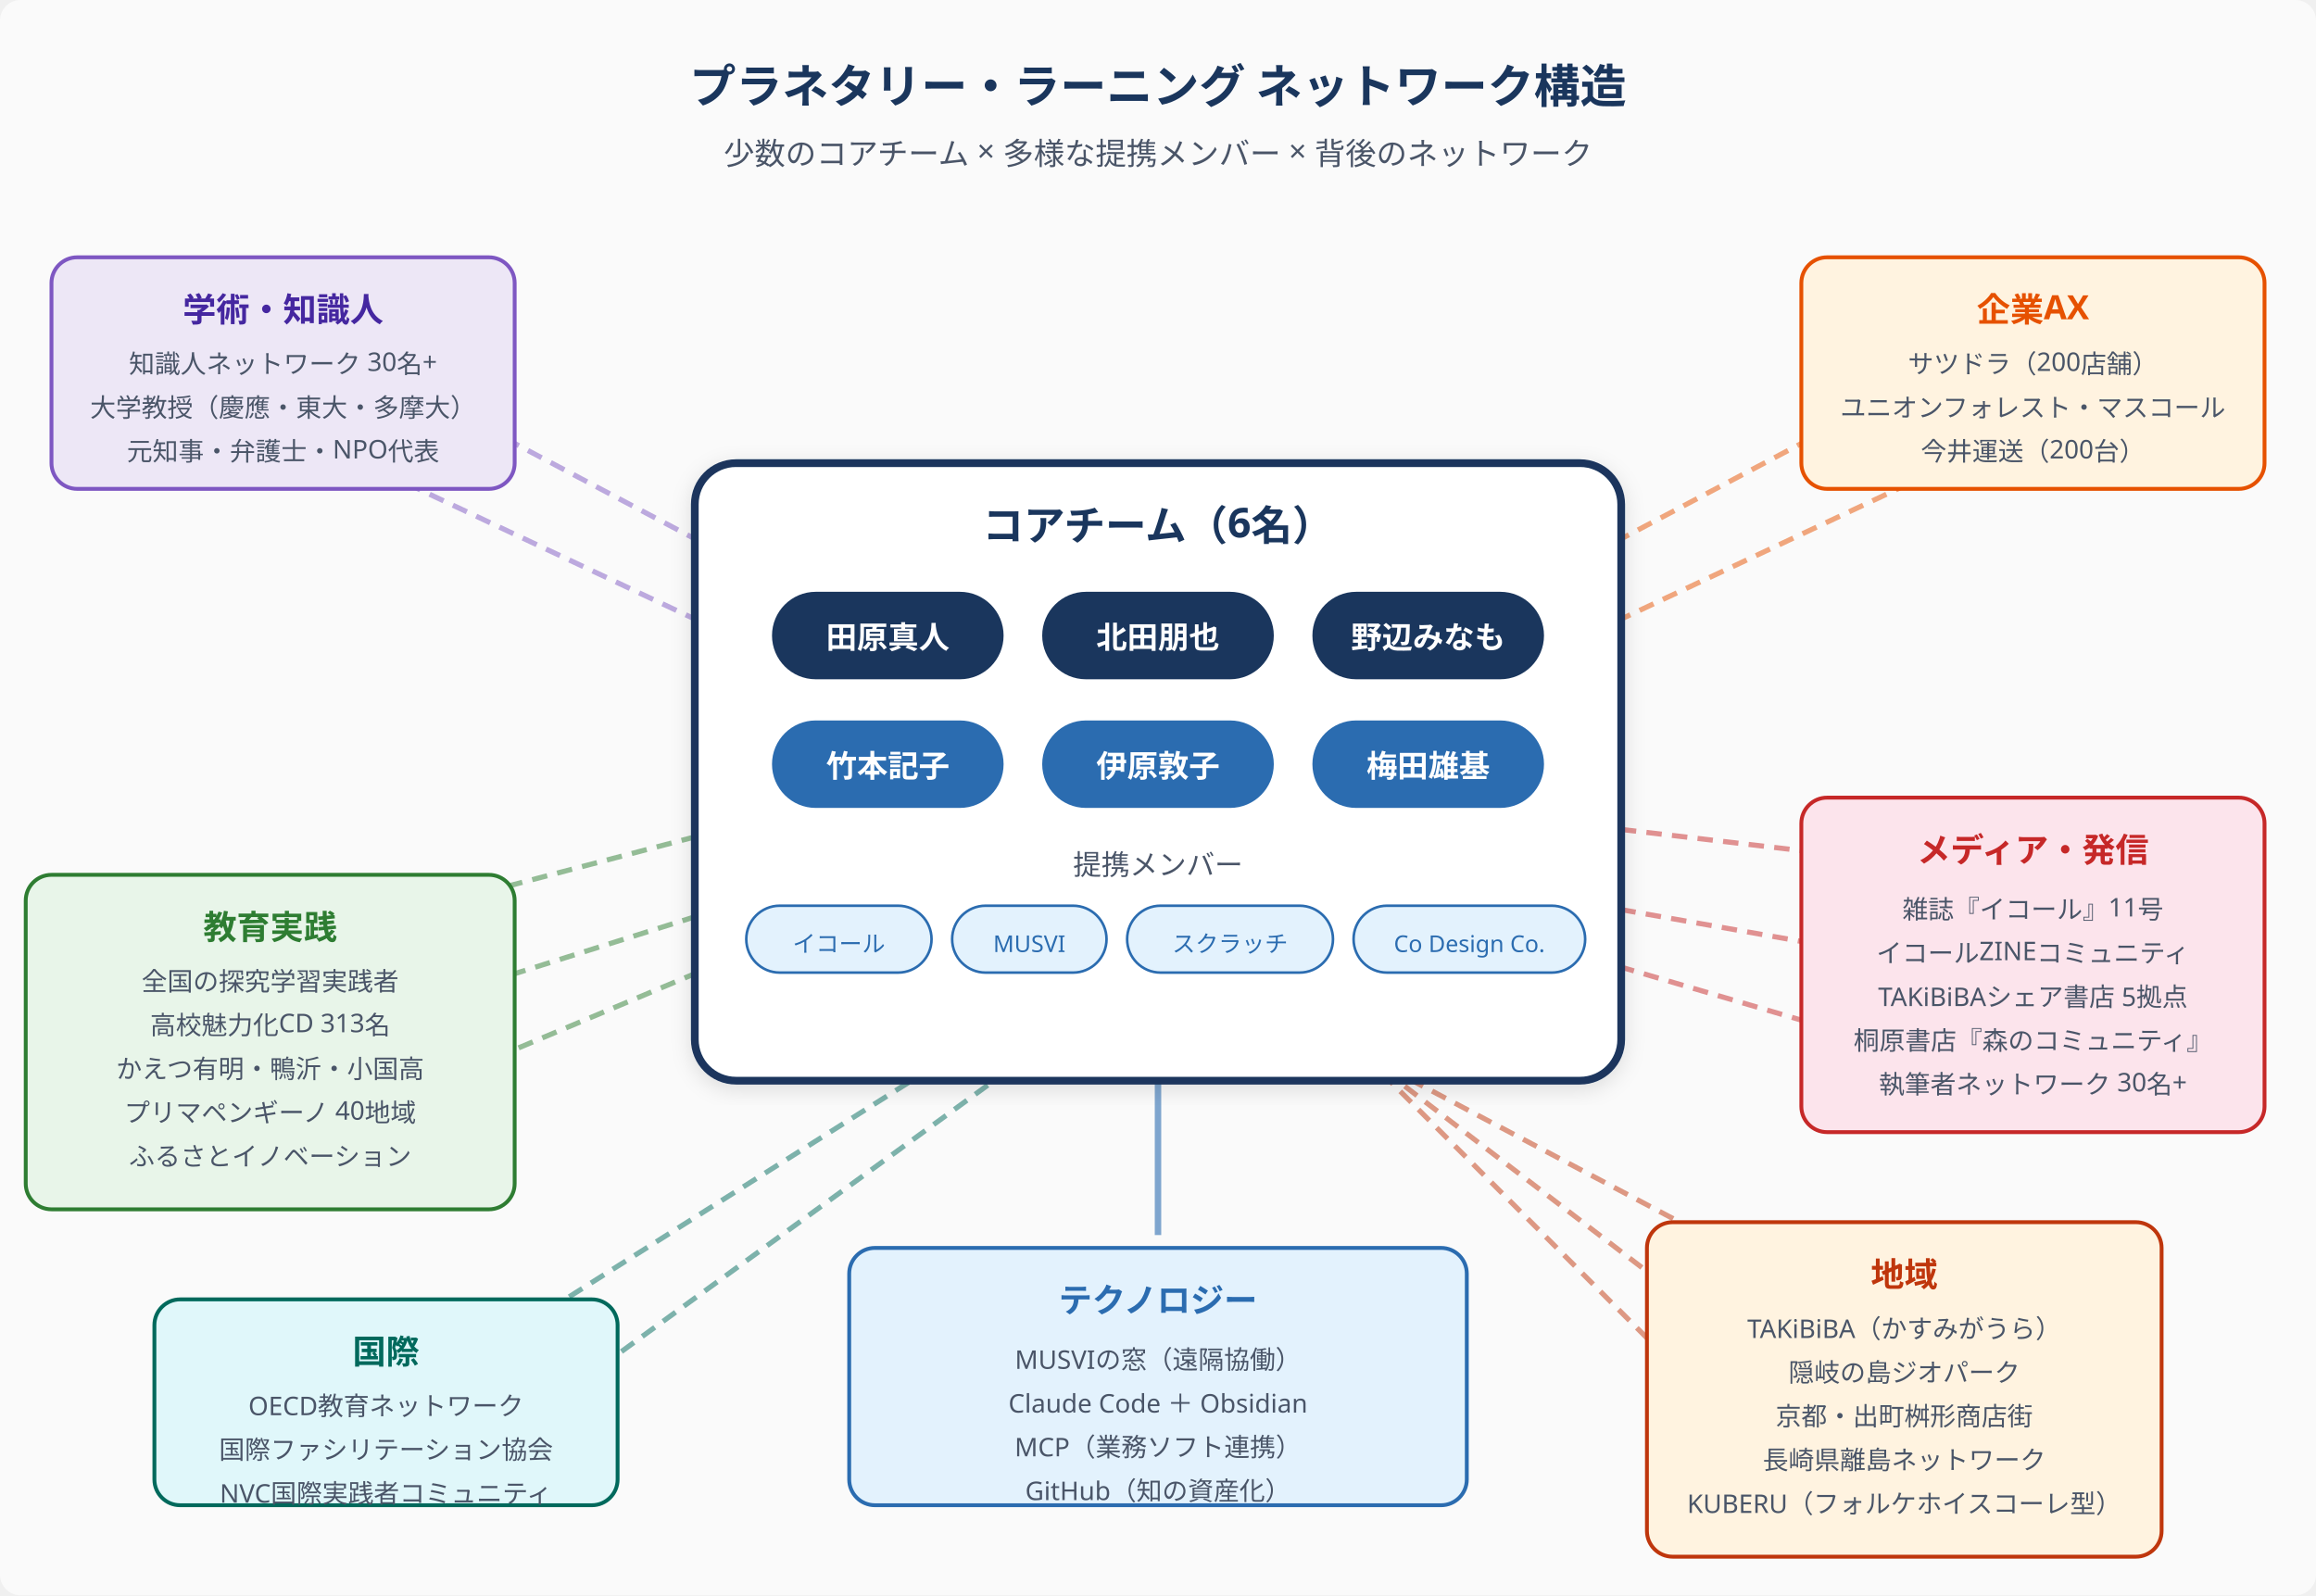
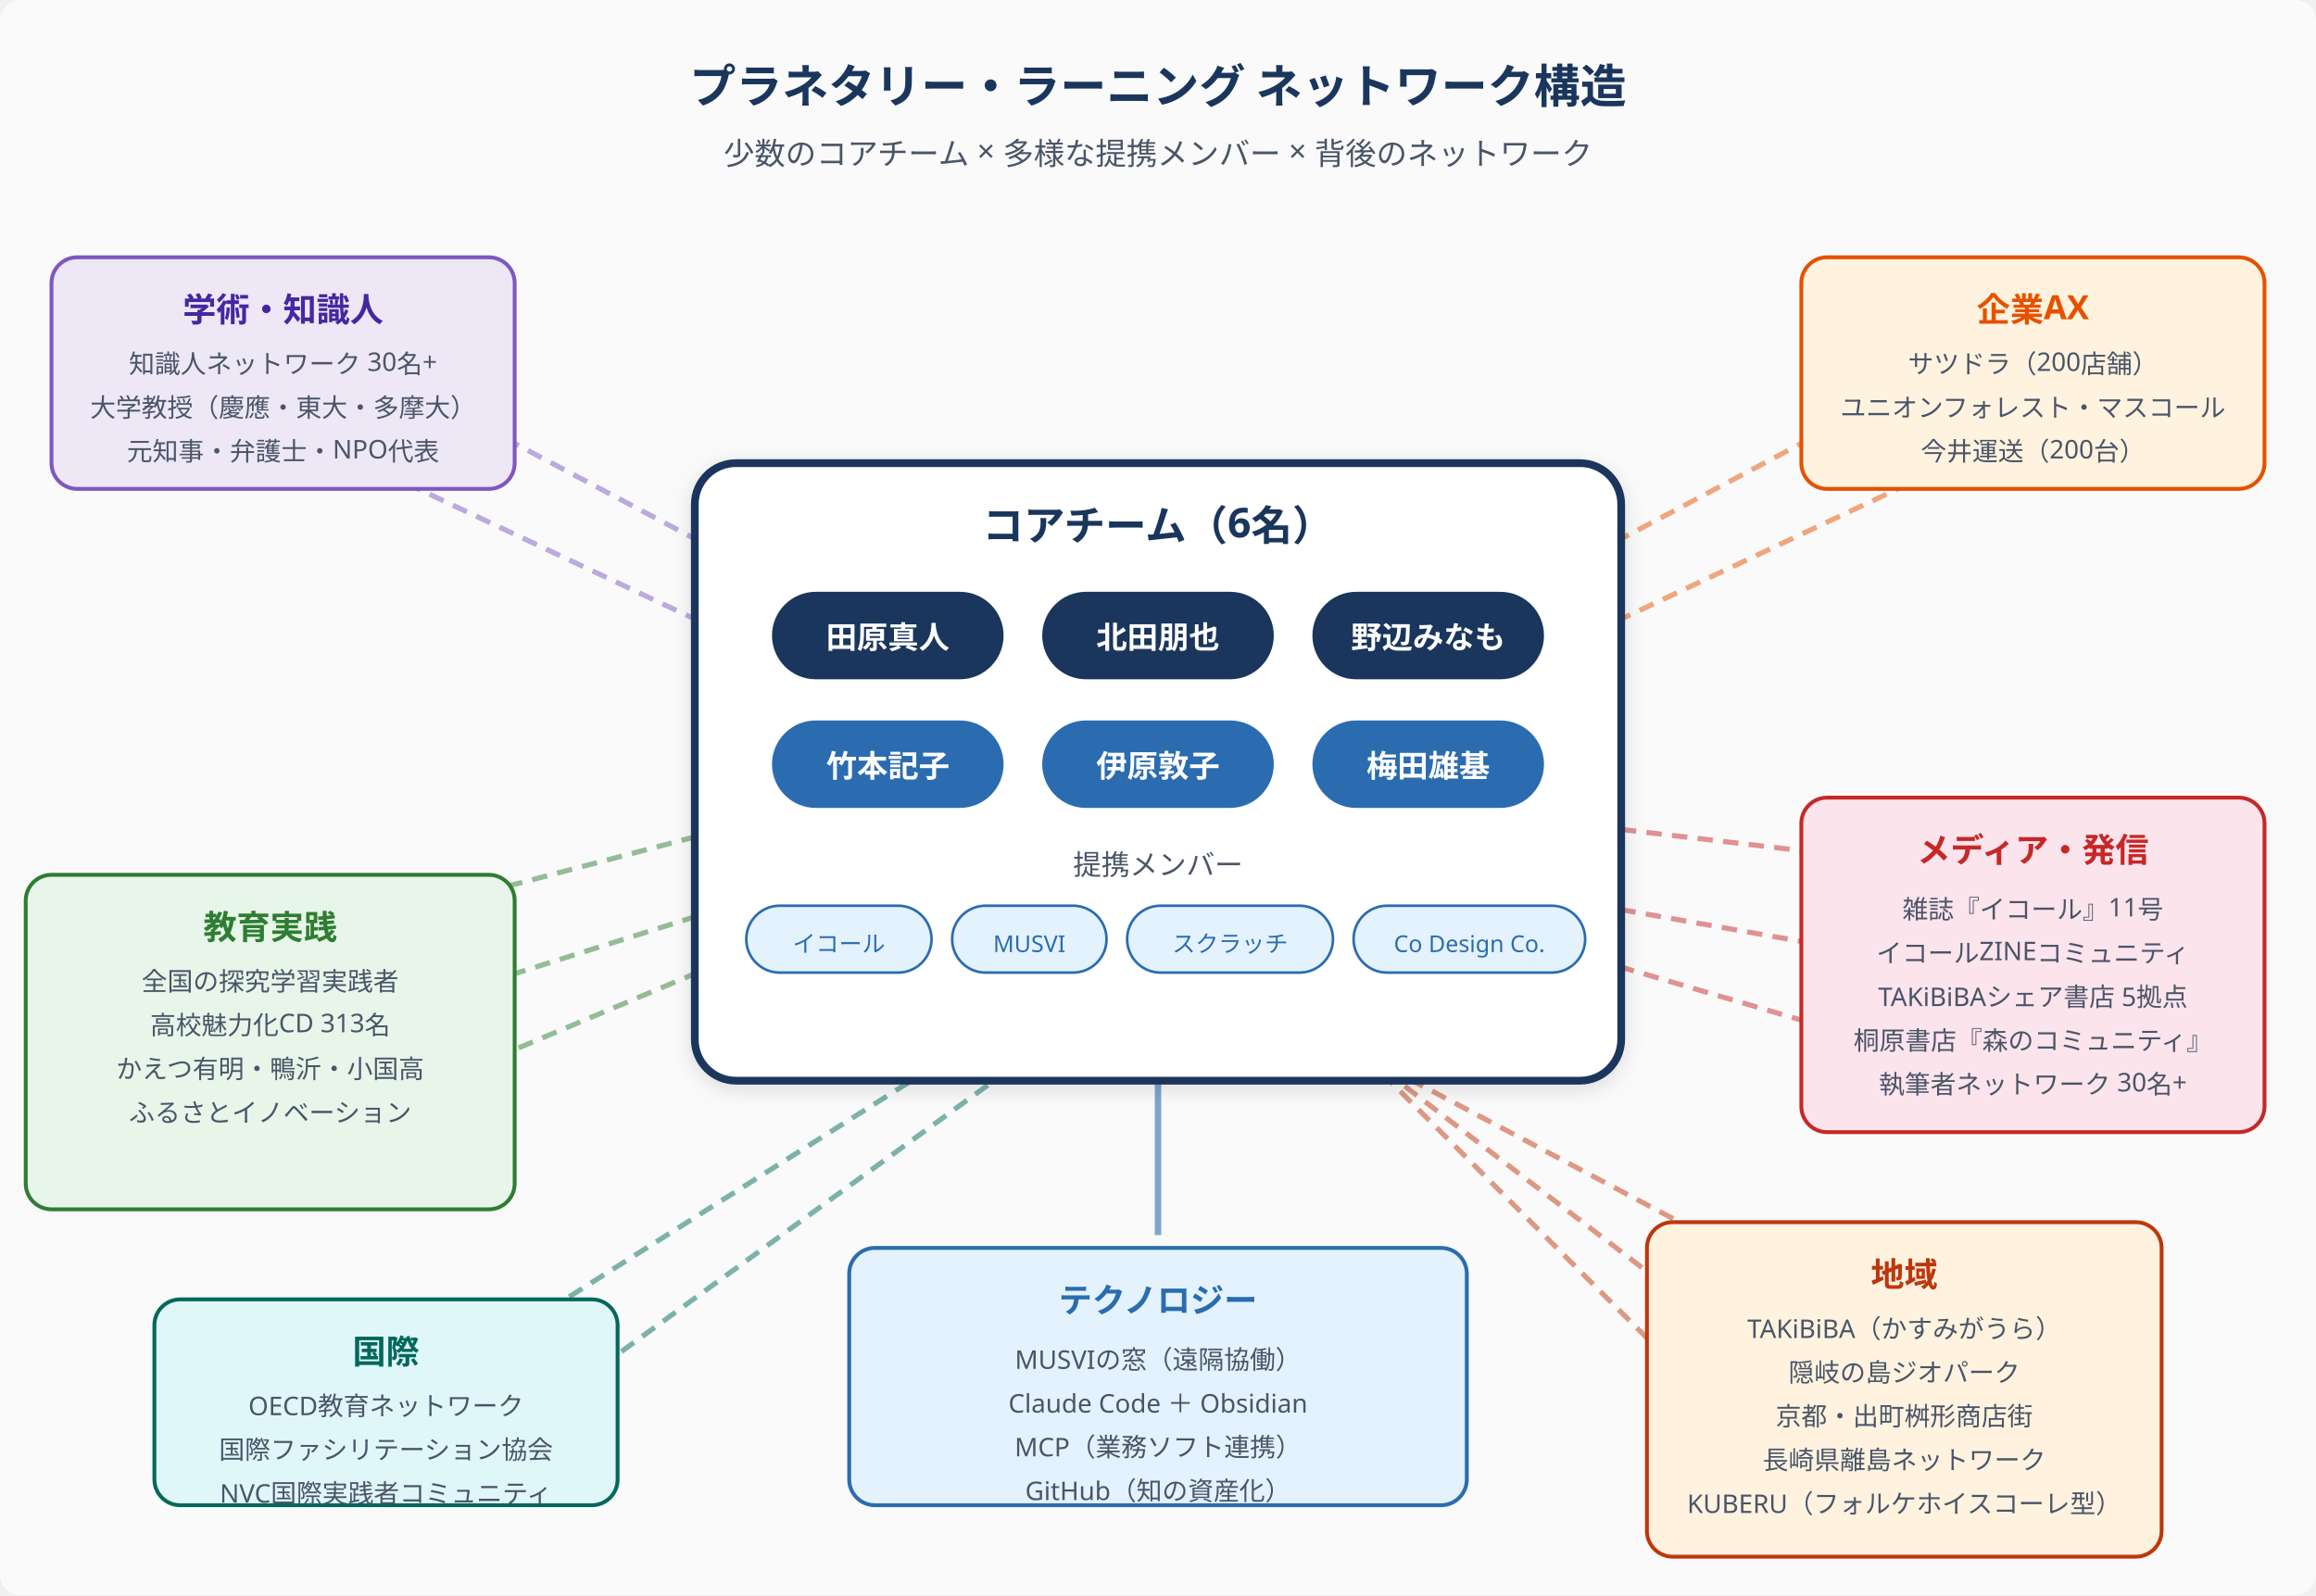
<svg xmlns="http://www.w3.org/2000/svg" viewBox="0 0 900 620" font-family="'Hiragino Kaku Gothic ProN','Noto Sans JP','Yu Gothic',sans-serif">
  <defs>
    <filter id="shadow" x="-4%" y="-4%" width="108%" height="108%">
      <feDropShadow dx="0" dy="2" stdDeviation="4" flood-opacity="0.12" />
    </filter>
  </defs>
  <rect width="900" height="620" fill="#fafafa" rx="8" />
  <line x1="290" y1="220" x2="120" y2="130" stroke="#7e57c2" stroke-width="2" stroke-dasharray="6,4" opacity="0.5" />
  <line x1="290" y1="250" x2="120" y2="170" stroke="#7e57c2" stroke-width="2" stroke-dasharray="6,4" opacity="0.5" />
  <line x1="290" y1="320" x2="100" y2="370" stroke="#2e7d32" stroke-width="2" stroke-dasharray="6,4" opacity="0.5" />
  <line x1="290" y1="350" x2="100" y2="410" stroke="#2e7d32" stroke-width="2" stroke-dasharray="6,4" opacity="0.5" />
  <line x1="290" y1="370" x2="100" y2="450" stroke="#2e7d32" stroke-width="2" stroke-dasharray="6,4" opacity="0.5" />
  <line x1="610" y1="220" x2="780" y2="130" stroke="#e65100" stroke-width="2" stroke-dasharray="6,4" opacity="0.5" />
  <line x1="610" y1="250" x2="780" y2="170" stroke="#e65100" stroke-width="2" stroke-dasharray="6,4" opacity="0.5" />
  <line x1="610" y1="320" x2="780" y2="340" stroke="#c62828" stroke-width="2" stroke-dasharray="6,4" opacity="0.5" />
  <line x1="610" y1="350" x2="780" y2="380" stroke="#c62828" stroke-width="2" stroke-dasharray="6,4" opacity="0.5" />
  <line x1="610" y1="370" x2="780" y2="420" stroke="#c62828" stroke-width="2" stroke-dasharray="6,4" opacity="0.5" />
  <line x1="370" y1="410" x2="180" y2="530" stroke="#00695c" stroke-width="2" stroke-dasharray="6,4" opacity="0.5" />
  <line x1="400" y1="410" x2="180" y2="570" stroke="#00695c" stroke-width="2" stroke-dasharray="6,4" opacity="0.5" />
  <line x1="530" y1="410" x2="700" y2="500" stroke="#bf360c" stroke-width="2" stroke-dasharray="6,4" opacity="0.5" />
  <line x1="530" y1="410" x2="700" y2="540" stroke="#bf360c" stroke-width="2" stroke-dasharray="6,4" opacity="0.5" />
  <line x1="530" y1="410" x2="700" y2="580" stroke="#bf360c" stroke-width="2" stroke-dasharray="6,4" opacity="0.5" />
  <line x1="450" y1="410" x2="450" y2="480" stroke="#2b6cb0" stroke-width="2.5" opacity="0.6" />
  <rect x="270" y="180" width="360" height="240" rx="16" fill="#ffffff" stroke="#1a365d" stroke-width="3" filter="url(#shadow)" />
  <text x="450" y="210" text-anchor="middle" font-size="16" font-weight="700" fill="#1a365d">コアチーム（6名）</text>
  <rect x="300" y="230" width="90" height="34" rx="17" fill="#1a365d" />
  <text x="345" y="252" text-anchor="middle" font-size="12" font-weight="600" fill="#fff">田原真人</text>
  <rect x="405" y="230" width="90" height="34" rx="17" fill="#1a365d" />
  <text x="450" y="252" text-anchor="middle" font-size="12" font-weight="600" fill="#fff">北田朋也</text>
  <rect x="510" y="230" width="90" height="34" rx="17" fill="#1a365d" />
  <text x="555" y="252" text-anchor="middle" font-size="12" font-weight="600" fill="#fff">野辺みなも</text>
  <rect x="300" y="280" width="90" height="34" rx="17" fill="#2b6cb0" />
  <text x="345" y="302" text-anchor="middle" font-size="12" font-weight="600" fill="#fff">竹本記子</text>
  <rect x="405" y="280" width="90" height="34" rx="17" fill="#2b6cb0" />
  <text x="450" y="302" text-anchor="middle" font-size="12" font-weight="600" fill="#fff">伊原敦子</text>
  <rect x="510" y="280" width="90" height="34" rx="17" fill="#2b6cb0" />
  <text x="555" y="302" text-anchor="middle" font-size="12" font-weight="600" fill="#fff">梅田雄基</text>
  <text x="450" y="340" text-anchor="middle" font-size="11" fill="#4a5568">提携メンバー</text>
  <rect x="290" y="352" width="72" height="26" rx="13" fill="#e3f2fd" stroke="#2b6cb0" stroke-width="1" />
  <text x="326" y="370" text-anchor="middle" font-size="9" fill="#2b6cb0">イコール</text>
  <rect x="370" y="352" width="60" height="26" rx="13" fill="#e3f2fd" stroke="#2b6cb0" stroke-width="1" />
  <text x="400" y="370" text-anchor="middle" font-size="9" fill="#2b6cb0">MUSVI</text>
  <rect x="438" y="352" width="80" height="26" rx="13" fill="#e3f2fd" stroke="#2b6cb0" stroke-width="1" />
  <text x="478" y="370" text-anchor="middle" font-size="9" fill="#2b6cb0">スクラッチ</text>
  <rect x="526" y="352" width="90" height="26" rx="13" fill="#e3f2fd" stroke="#2b6cb0" stroke-width="1" />
  <text x="571" y="370" text-anchor="middle" font-size="9" fill="#2b6cb0">Co Design Co.</text>
  <rect x="20" y="100" width="180" height="90" rx="10" fill="#ede7f6" stroke="#7e57c2" stroke-width="1.5" />
  <text x="110" y="125" text-anchor="middle" font-size="13" font-weight="700" fill="#4527a0">学術・知識人</text>
  <text x="110" y="145" text-anchor="middle" font-size="10" fill="#4a5568">知識人ネットワーク 30名+</text>
  <text x="110" y="162" text-anchor="middle" font-size="10" fill="#4a5568">大学教授（慶應・東大・多摩大）</text>
  <text x="110" y="179" text-anchor="middle" font-size="10" fill="#4a5568">元知事・弁護士・NPO代表</text>
  <rect x="10" y="340" width="190" height="130" rx="10" fill="#e8f5e9" stroke="#2e7d32" stroke-width="1.5" />
  <text x="105" y="365" text-anchor="middle" font-size="13" font-weight="700" fill="#2e7d32">教育実践</text>
  <text x="105" y="385" text-anchor="middle" font-size="10" fill="#4a5568">全国の探究学習実践者</text>
  <text x="105" y="402" text-anchor="middle" font-size="10" fill="#4a5568">高校魅力化CD 313名</text>
  <text x="105" y="419" text-anchor="middle" font-size="10" fill="#4a5568">かえつ有明・鴨沂・小国高</text>
-   <text x="105" y="436" text-anchor="middle" font-size="10" fill="#4a5568">プリマペンギーノ 40地域</text>
-   <text x="105" y="453" text-anchor="middle" font-size="10" fill="#4a5568">ふるさとイノベーション</text>
+   <text x="105" y="436" text-anchor="middle" font-size="10" fill="#4a5568">ふるさとイノベーション</text>
  <rect x="700" y="100" width="180" height="90" rx="10" fill="#fff3e0" stroke="#e65100" stroke-width="1.5" />
  <text x="790" y="125" text-anchor="middle" font-size="13" font-weight="700" fill="#e65100">企業AX</text>
  <text x="790" y="145" text-anchor="middle" font-size="10" fill="#4a5568">サツドラ（200店舗）</text>
  <text x="790" y="162" text-anchor="middle" font-size="10" fill="#4a5568">ユニオンフォレスト・マスコール</text>
  <text x="790" y="179" text-anchor="middle" font-size="10" fill="#4a5568">今井運送（200台）</text>
  <rect x="700" y="310" width="180" height="130" rx="10" fill="#fce4ec" stroke="#c62828" stroke-width="1.5" />
  <text x="790" y="335" text-anchor="middle" font-size="13" font-weight="700" fill="#c62828">メディア・発信</text>
  <text x="790" y="357" text-anchor="middle" font-size="10" fill="#4a5568">雑誌『イコール』11号</text>
  <text x="790" y="374" text-anchor="middle" font-size="10" fill="#4a5568">イコールZINEコミュニティ</text>
  <text x="790" y="391" text-anchor="middle" font-size="10" fill="#4a5568">TAKiBiBAシェア書店 5拠点</text>
  <text x="790" y="408" text-anchor="middle" font-size="10" fill="#4a5568">桐原書店『森のコミュニティ』</text>
  <text x="790" y="425" text-anchor="middle" font-size="10" fill="#4a5568">執筆者ネットワーク 30名+</text>
  <rect x="60" y="505" width="180" height="80" rx="10" fill="#e0f7fa" stroke="#00695c" stroke-width="1.5" />
  <text x="150" y="530" text-anchor="middle" font-size="13" font-weight="700" fill="#00695c">国際</text>
  <text x="150" y="550" text-anchor="middle" font-size="10" fill="#4a5568">OECD教育ネットワーク</text>
  <text x="150" y="567" text-anchor="middle" font-size="10" fill="#4a5568">国際ファシリテーション協会</text>
  <text x="150" y="584" text-anchor="middle" font-size="10" fill="#4a5568">NVC国際実践者コミュニティ</text>
  <rect x="640" y="475" width="200" height="130" rx="10" fill="#fff3e0" stroke="#bf360c" stroke-width="1.5" />
  <text x="740" y="500" text-anchor="middle" font-size="13" font-weight="700" fill="#bf360c">地域</text>
  <text x="740" y="520" text-anchor="middle" font-size="10" fill="#4a5568">TAKiBiBA（かすみがうら）</text>
  <text x="740" y="537" text-anchor="middle" font-size="10" fill="#4a5568">隠岐の島ジオパーク</text>
  <text x="740" y="554" text-anchor="middle" font-size="10" fill="#4a5568">京都・出町桝形商店街</text>
  <text x="740" y="571" text-anchor="middle" font-size="10" fill="#4a5568">長崎県離島ネットワーク</text>
  <text x="740" y="588" text-anchor="middle" font-size="10" fill="#4a5568">KUBERU（フォルケホイスコーレ型）</text>
  <rect x="330" y="485" width="240" height="100" rx="10" fill="#e3f2fd" stroke="#2b6cb0" stroke-width="1.5" />
  <text x="450" y="510" text-anchor="middle" font-size="13" font-weight="700" fill="#2b6cb0">テクノロジー</text>
  <text x="450" y="532" text-anchor="middle" font-size="10" fill="#4a5568">MUSVIの窓（遠隔協働）</text>
  <text x="450" y="549" text-anchor="middle" font-size="10" fill="#4a5568">Claude Code ＋ Obsidian</text>
  <text x="450" y="566" text-anchor="middle" font-size="10" fill="#4a5568">MCP（業務ソフト連携）</text>
  <text x="450" y="583" text-anchor="middle" font-size="10" fill="#4a5568">GitHub（知の資産化）</text>
  <text x="450" y="40" text-anchor="middle" font-size="18" font-weight="700" fill="#1a365d">プラネタリー・ラーニング ネットワーク構造</text>
  <text x="450" y="64" text-anchor="middle" font-size="12" fill="#4a5568">少数のコアチーム × 多様な提携メンバー × 背後のネットワーク</text>
</svg>
